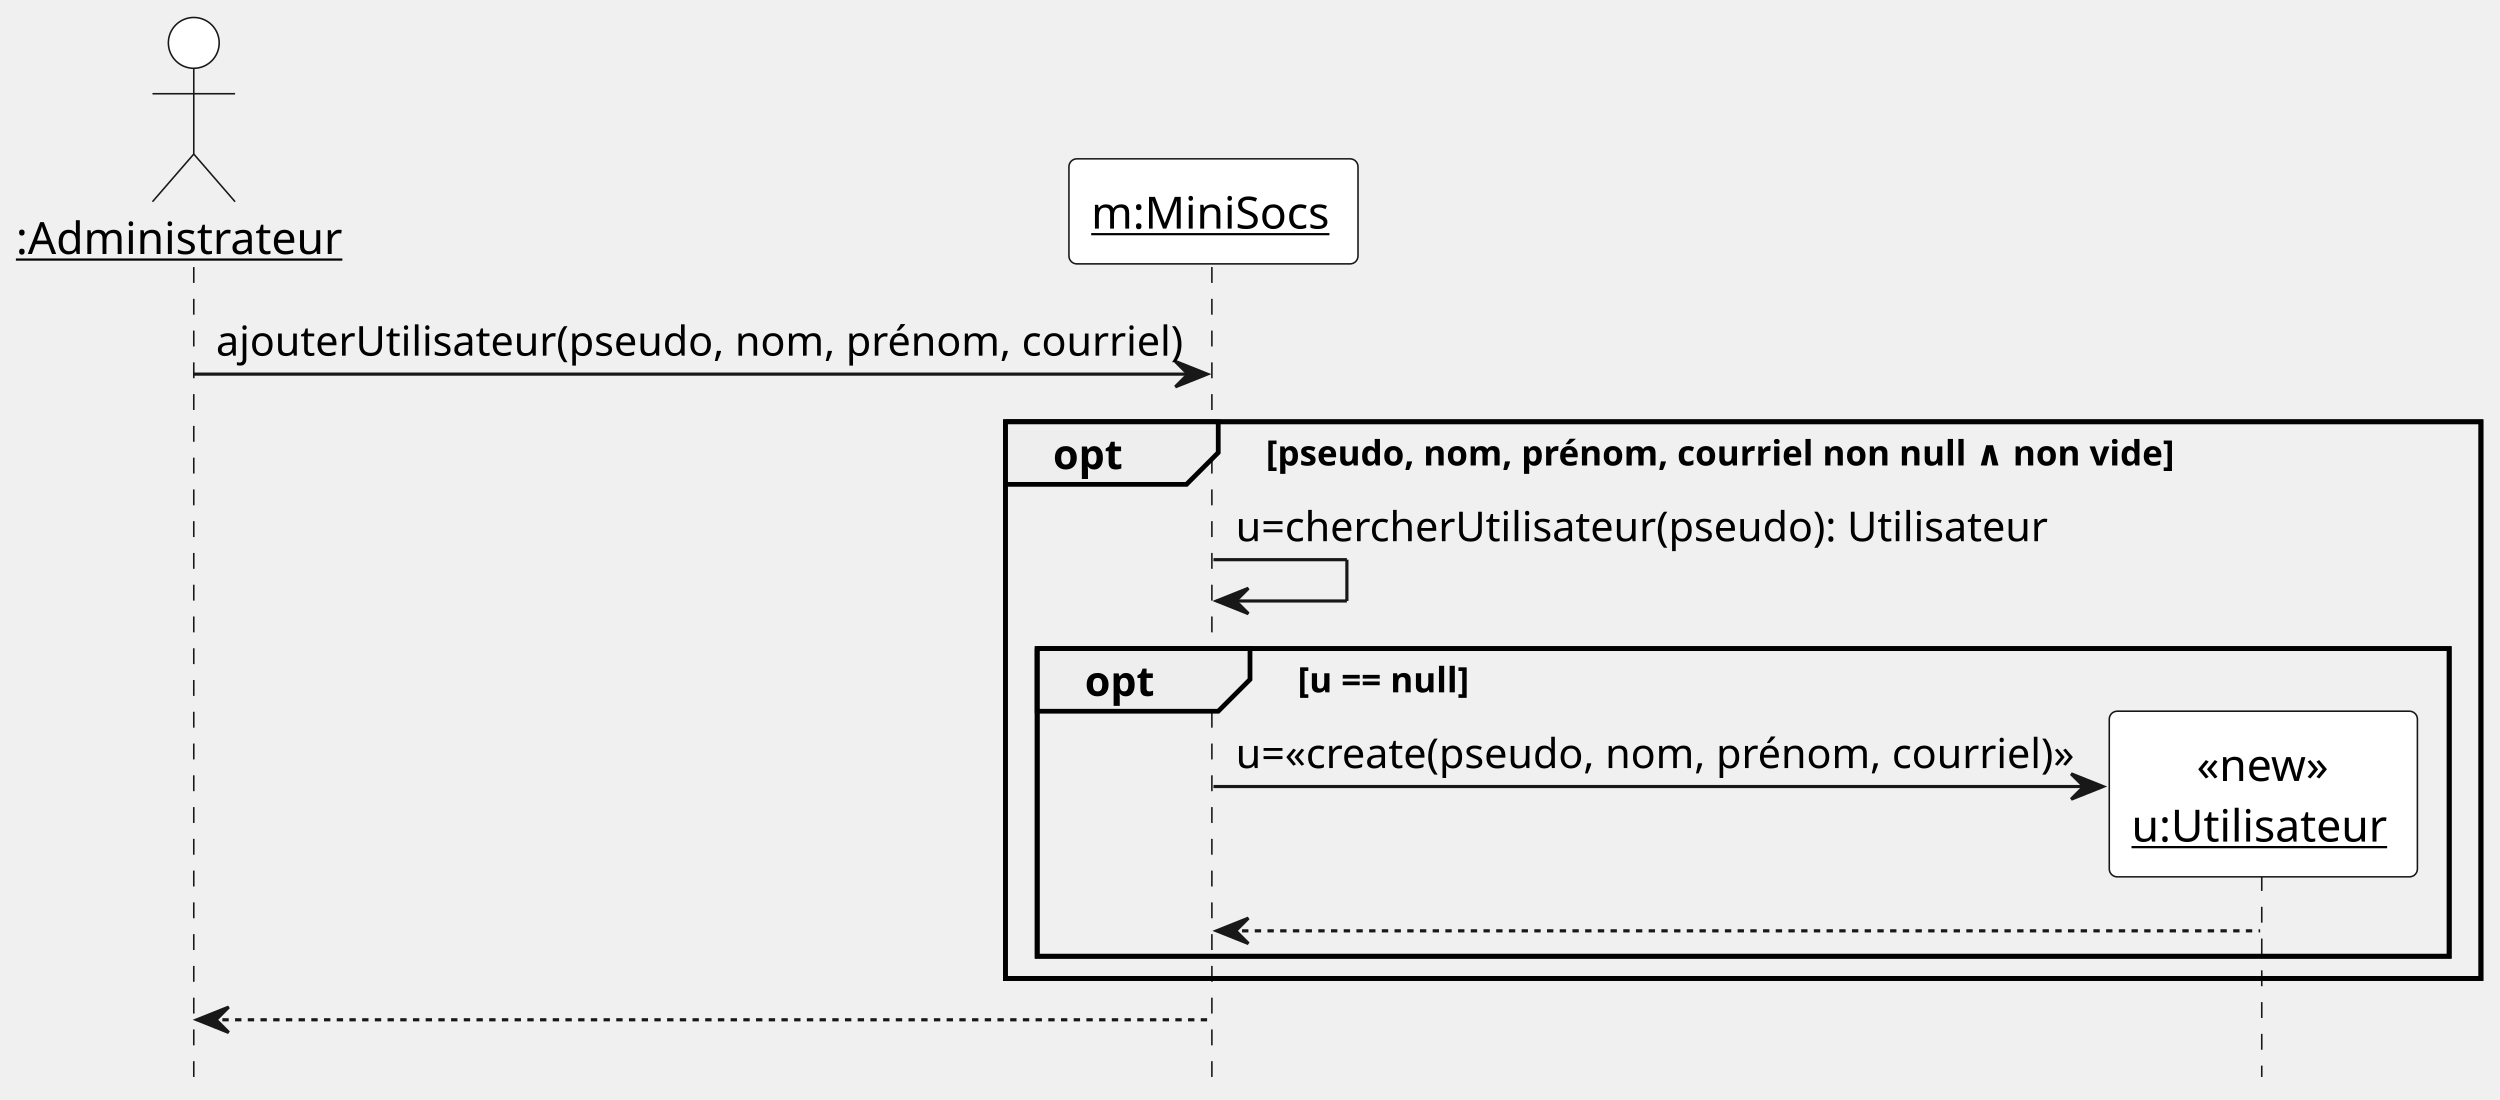
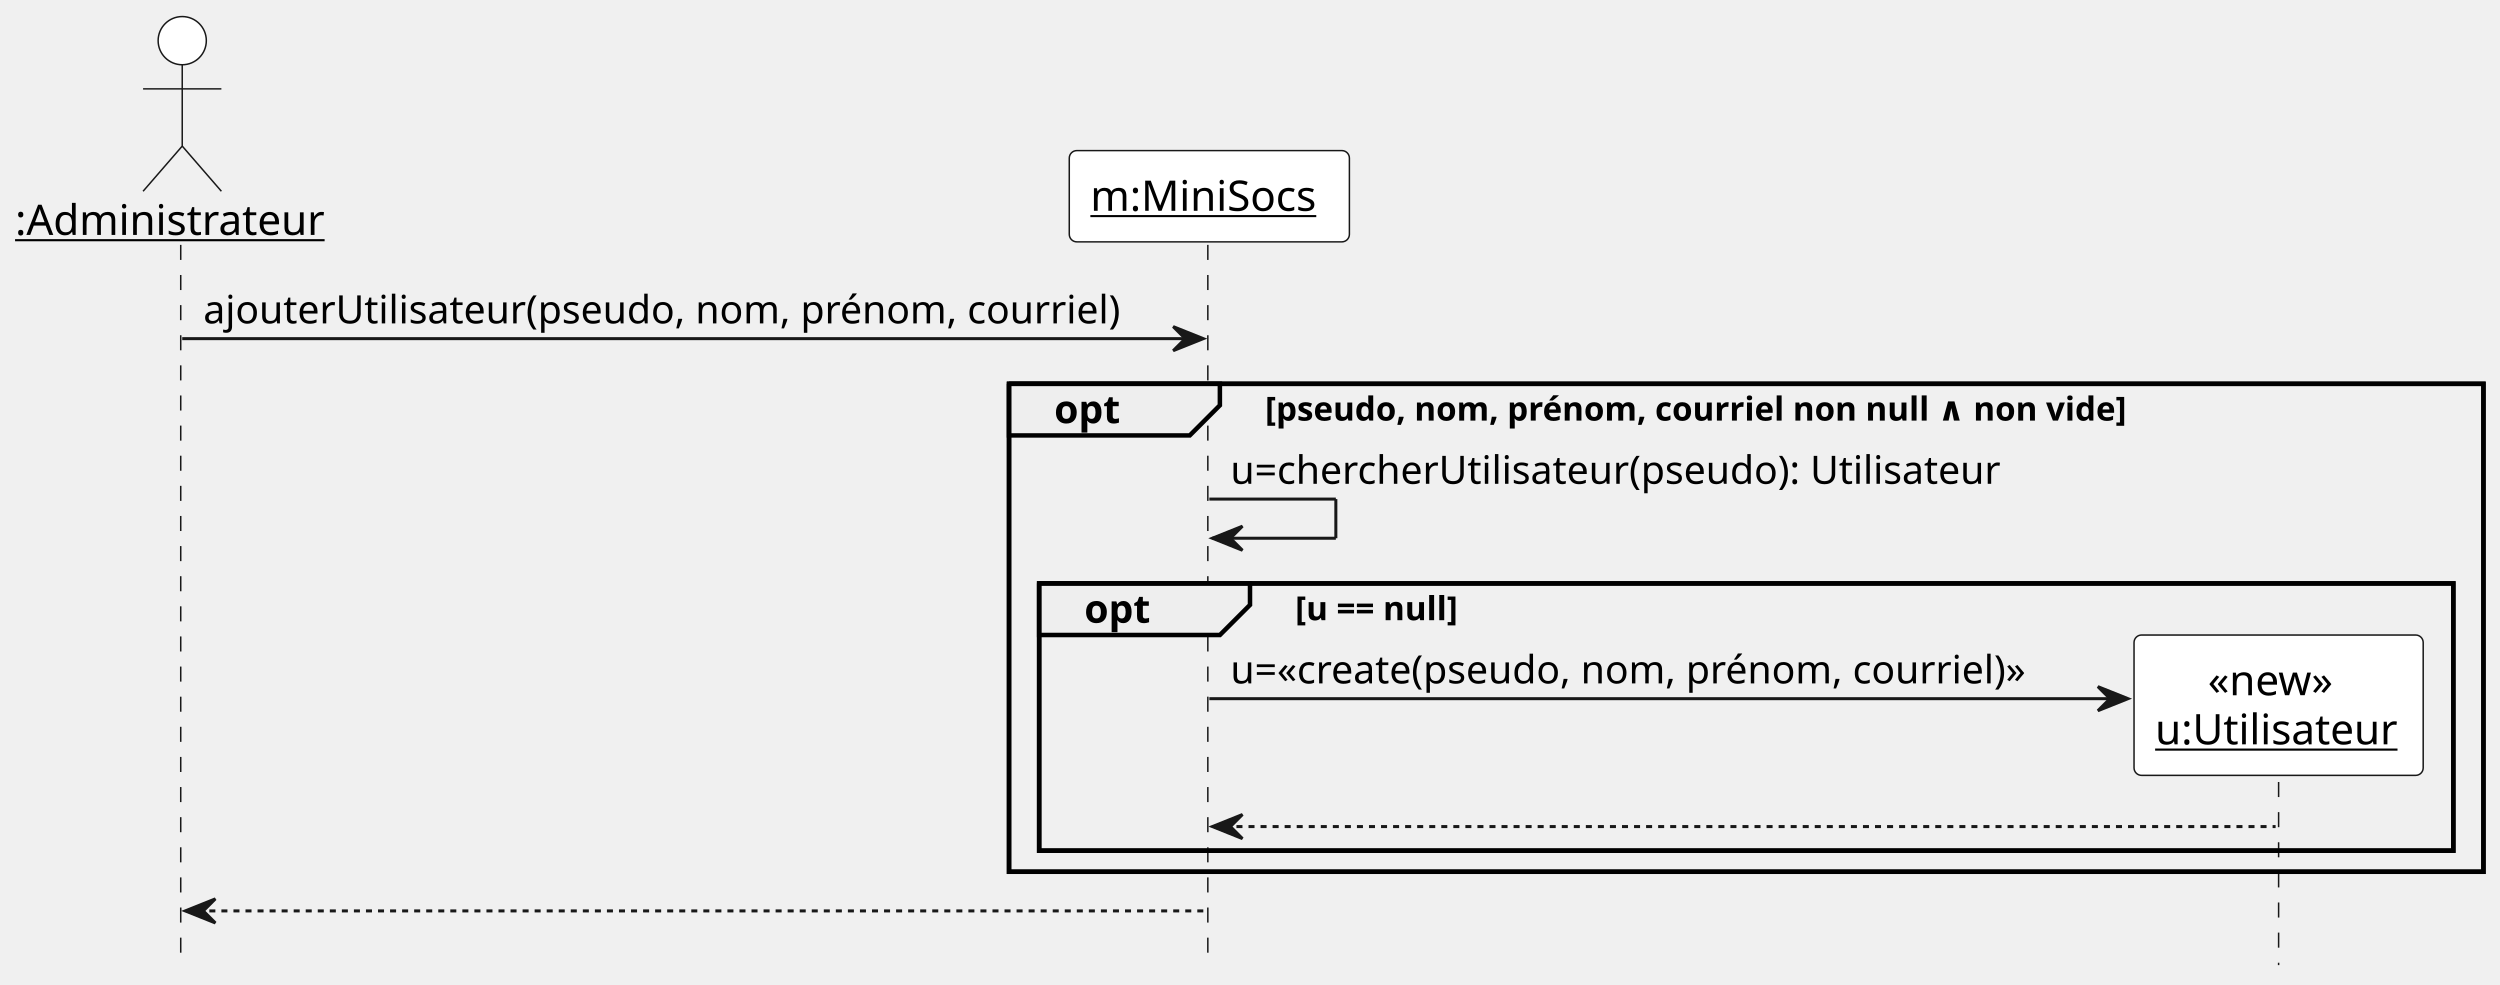
- <svg xmlns="http://www.w3.org/2000/svg" contentStyleType="text/css" height="346px" preserveAspectRatio="none" style="width:787px;height:346px;background:#FFFFFF;" version="1.1" viewBox="0 0 787 346" width="787px" zoomAndPan="magnify">
+ <svg xmlns="http://www.w3.org/2000/svg" contentStyleType="text/css" height="327px" preserveAspectRatio="none" style="width:830px;height:327px;background:#FFFFFF;" version="1.1" viewBox="0 0 830 327" width="830px" zoomAndPan="magnify">
  <defs />
  <g>
-     <rect fill="none" height="175.254" style="stroke:#000000;stroke-width:1.5;" width="464.5" x="316.5" y="132.774" />
-     <rect fill="none" height="96.842" style="stroke:#000000;stroke-width:1.5;" width="444.5" x="326.5" y="204.186" />
-     <line style="stroke:#181818;stroke-width:0.5;stroke-dasharray:5.0,5.0;" x1="61" x2="61" y1="84.068" y2="339.028" />
-     <line style="stroke:#181818;stroke-width:0.5;stroke-dasharray:5.0,5.0;" x1="381.5" x2="381.5" y1="84.068" y2="339.028" />
-     <line style="stroke:#181818;stroke-width:0.5;stroke-dasharray:5.0,5.0;" x1="712" x2="712" y1="265.46" y2="339.028" />
-     <text fill="#000000" font-family="sans-serif" font-size="14" lengthAdjust="spacing" text-decoration="underline" textLength="106" x="5" y="79.966">:Administrateur</text>
-     <ellipse cx="61" cy="13.5" fill="#FFFFFF" rx="8" ry="8" style="stroke:#181818;stroke-width:0.5;" />
-     <path d="M61,21.5 L61,48.5 M48,29.5 L74,29.5 M61,48.5 L48,63.5 M61,48.5 L74,63.5 " fill="none" style="stroke:#181818;stroke-width:0.5;" />
-     <rect fill="#FFFFFF" height="33.068" rx="2.5" ry="2.5" style="stroke:#181818;stroke-width:0.5;" width="91" x="336.5" y="50" />
-     <text fill="#000000" font-family="sans-serif" font-size="14" lengthAdjust="spacing" text-decoration="underline" textLength="77" x="343.5" y="71.966">m:MiniSocs</text>
-     <polygon fill="#181818" points="370,113.774,380,117.774,370,121.774,374,117.774" style="stroke:#181818;stroke-width:1.0;" />
-     <line style="stroke:#181818;stroke-width:1.0;" x1="61" x2="376" y1="117.774" y2="117.774" />
-     <text fill="#000000" font-family="sans-serif" font-size="13" lengthAdjust="spacing" textLength="297" x="68" y="111.965">ajouterUtilisateur(pseudo, nom, prénom, courriel)</text>
-     <path d="M316.5,132.774 L383.5,132.774 L383.5,142.48 L373.5,152.48 L316.5,152.48 L316.5,132.774 " fill="#EEEEEE" style="stroke:#000000;stroke-width:1.5;" />
-     <rect fill="none" height="175.254" style="stroke:#000000;stroke-width:1.5;" width="464.5" x="316.5" y="132.774" />
-     <text fill="#000000" font-family="sans-serif" font-size="13" font-weight="bold" lengthAdjust="spacing" textLength="22" x="331.5" y="147.671">opt</text>
-     <text fill="#000000" font-family="sans-serif" font-size="11" font-weight="bold" lengthAdjust="spacing" textLength="287" x="398.5" y="146.533">[pseudo, nom, prénom, courriel non null ∧ non vide]</text>
-     <line style="stroke:#181818;stroke-width:1.0;" x1="382" x2="424" y1="176.186" y2="176.186" />
-     <line style="stroke:#181818;stroke-width:1.0;" x1="424" x2="424" y1="176.186" y2="189.186" />
-     <line style="stroke:#181818;stroke-width:1.0;" x1="383" x2="424" y1="189.186" y2="189.186" />
-     <polygon fill="#181818" points="393,185.186,383,189.186,393,193.186,389,189.186" style="stroke:#181818;stroke-width:1.0;" />
-     <text fill="#000000" font-family="sans-serif" font-size="13" lengthAdjust="spacing" textLength="250" x="389" y="170.377">u=chercherUtilisateur(pseudo): Utilisateur</text>
-     <path d="M326.5,204.186 L393.5,204.186 L393.5,213.892 L383.5,223.892 L326.5,223.892 L326.5,204.186 " fill="#EEEEEE" style="stroke:#000000;stroke-width:1.5;" />
-     <rect fill="none" height="96.842" style="stroke:#000000;stroke-width:1.5;" width="444.5" x="326.5" y="204.186" />
-     <text fill="#000000" font-family="sans-serif" font-size="13" font-weight="bold" lengthAdjust="spacing" textLength="22" x="341.5" y="219.083">opt</text>
-     <text fill="#000000" font-family="sans-serif" font-size="11" font-weight="bold" lengthAdjust="spacing" textLength="53" x="408.5" y="217.945">[u == null]</text>
-     <polygon fill="#181818" points="652,243.598,662,247.598,652,251.598,656,247.598" style="stroke:#181818;stroke-width:1.0;" />
-     <line style="stroke:#181818;stroke-width:1.0;" x1="382" x2="658" y1="247.598" y2="247.598" />
-     <text fill="#000000" font-family="sans-serif" font-size="13" lengthAdjust="spacing" textLength="258" x="389" y="241.789">u=«create(pseudo, nom, prénom, courriel)»</text>
-     <rect fill="#FFFFFF" height="52.136" rx="2.5" ry="2.5" style="stroke:#181818;stroke-width:0.5;" width="97" x="664" y="223.892" />
-     <text fill="#000000" font-family="sans-serif" font-size="14" lengthAdjust="spacing" textLength="42" x="691.5" y="245.858">«new»</text>
-     <text fill="#000000" font-family="sans-serif" font-size="14" lengthAdjust="spacing" text-decoration="underline" textLength="83" x="671" y="264.926">u:Utilisateur</text>
-     <polygon fill="#181818" points="393,289.028,383,293.028,393,297.028,389,293.028" style="stroke:#181818;stroke-width:1.0;" />
-     <line style="stroke:#181818;stroke-width:1.0;stroke-dasharray:2.0,2.0;" x1="387" x2="711.5" y1="293.028" y2="293.028" />
-     <polygon fill="#181818" points="72,317.028,62,321.028,72,325.028,68,321.028" style="stroke:#181818;stroke-width:1.0;" />
-     <line style="stroke:#181818;stroke-width:1.0;stroke-dasharray:2.0,2.0;" x1="66" x2="381" y1="321.028" y2="321.028" />
+     <rect fill="none" height="161.992" style="stroke:#000000;stroke-width:1.5;" width="489.5" x="335" y="127.43" />
+     <rect fill="none" height="88.727" style="stroke:#000000;stroke-width:1.5;" width="469.5" x="345" y="193.695" />
+     <line style="stroke:#181818;stroke-width:0.5;stroke-dasharray:5.0,5.0;" x1="60" x2="60" y1="81.297" y2="320.422" />
+     <line style="stroke:#181818;stroke-width:0.5;stroke-dasharray:5.0,5.0;" x1="401" x2="401" y1="81.297" y2="320.422" />
+     <line style="stroke:#181818;stroke-width:0.5;stroke-dasharray:5.0,5.0;" x1="756.5" x2="756.5" y1="249.625" y2="320.422" />
+     <text fill="#000000" font-family="sans-serif" font-size="14" lengthAdjust="spacing" text-decoration="underline" textLength="105" x="5" y="77.995">:Administrateur</text>
+     <ellipse cx="60.5" cy="13.5" fill="#FFFFFF" rx="8" ry="8" style="stroke:#181818;stroke-width:0.5;" />
+     <path d="M60.5,21.5 L60.5,48.5 M47.5,29.5 L73.5,29.5 M60.5,48.5 L47.5,63.5 M60.5,48.5 L73.5,63.5 " fill="none" style="stroke:#181818;stroke-width:0.5;" />
+     <rect fill="#FFFFFF" height="30.297" rx="2.5" ry="2.5" style="stroke:#181818;stroke-width:0.5;" width="93" x="355" y="50" />
+     <text fill="#000000" font-family="sans-serif" font-size="14" lengthAdjust="spacing" text-decoration="underline" textLength="79" x="362" y="69.995">m:MiniSocs</text>
+     <polygon fill="#181818" points="389.5,108.43,399.5,112.43,389.5,116.43,393.5,112.43" style="stroke:#181818;stroke-width:1.0;" />
+     <line style="stroke:#181818;stroke-width:1.0;" x1="60.5" x2="395.5" y1="112.43" y2="112.43" />
+     <text fill="#000000" font-family="sans-serif" font-size="13" lengthAdjust="spacing" textLength="317" x="67.5" y="107.364">ajouterUtilisateur(pseudo, nom, prénom, courriel)</text>
+     <path d="M335,127.43 L405,127.43 L405,134.562 L395,144.562 L335,144.562 L335,127.43 " fill="#EEEEEE" style="stroke:#000000;stroke-width:1.5;" />
+     <rect fill="none" height="161.992" style="stroke:#000000;stroke-width:1.5;" width="489.5" x="335" y="127.43" />
+     <text fill="#000000" font-family="sans-serif" font-size="13" font-weight="bold" lengthAdjust="spacing" textLength="25" x="350" y="140.497">opt</text>
+     <text fill="#000000" font-family="sans-serif" font-size="11" font-weight="bold" lengthAdjust="spacing" textLength="333" x="420" y="139.64">[pseudo, nom, prénom, courriel non null ∧ non vide]</text>
+     <line style="stroke:#181818;stroke-width:1.0;" x1="401.5" x2="443.5" y1="165.695" y2="165.695" />
+     <line style="stroke:#181818;stroke-width:1.0;" x1="443.5" x2="443.5" y1="165.695" y2="178.695" />
+     <line style="stroke:#181818;stroke-width:1.0;" x1="402.5" x2="443.5" y1="178.695" y2="178.695" />
+     <polygon fill="#181818" points="412.5,174.695,402.5,178.695,412.5,182.695,408.5,178.695" style="stroke:#181818;stroke-width:1.0;" />
+     <text fill="#000000" font-family="sans-serif" font-size="13" lengthAdjust="spacing" textLength="270" x="408.5" y="160.629">u=chercherUtilisateur(pseudo): Utilisateur</text>
+     <path d="M345,193.695 L415,193.695 L415,200.828 L405,210.828 L345,210.828 L345,193.695 " fill="#EEEEEE" style="stroke:#000000;stroke-width:1.5;" />
+     <rect fill="none" height="88.727" style="stroke:#000000;stroke-width:1.5;" width="469.5" x="345" y="193.695" />
+     <text fill="#000000" font-family="sans-serif" font-size="13" font-weight="bold" lengthAdjust="spacing" textLength="25" x="360" y="206.762">opt</text>
+     <text fill="#000000" font-family="sans-serif" font-size="11" font-weight="bold" lengthAdjust="spacing" textLength="68" x="430" y="205.906">[u == null]</text>
+     <polygon fill="#181818" points="696.5,227.961,706.5,231.961,696.5,235.961,700.5,231.961" style="stroke:#181818;stroke-width:1.0;" />
+     <line style="stroke:#181818;stroke-width:1.0;" x1="401.5" x2="702.5" y1="231.961" y2="231.961" />
+     <text fill="#000000" font-family="sans-serif" font-size="13" lengthAdjust="spacing" textLength="283" x="408.5" y="226.895">u=«create(pseudo, nom, prénom, courriel)»</text>
+     <rect fill="#FFFFFF" height="46.594" rx="2.5" ry="2.5" style="stroke:#181818;stroke-width:0.5;" width="96" x="708.5" y="210.828" />
+     <text fill="#000000" font-family="sans-serif" font-size="14" lengthAdjust="spacing" textLength="47" x="733" y="230.823">«new»</text>
+     <text fill="#000000" font-family="sans-serif" font-size="14" lengthAdjust="spacing" text-decoration="underline" textLength="82" x="715.5" y="247.12">u:Utilisateur</text>
+     <polygon fill="#181818" points="412.5,270.422,402.5,274.422,412.5,278.422,408.5,274.422" style="stroke:#181818;stroke-width:1.0;" />
+     <line style="stroke:#181818;stroke-width:1.0;stroke-dasharray:2.0,2.0;" x1="406.5" x2="755.5" y1="274.422" y2="274.422" />
+     <polygon fill="#181818" points="71.5,298.422,61.5,302.422,71.5,306.422,67.5,302.422" style="stroke:#181818;stroke-width:1.0;" />
+     <line style="stroke:#181818;stroke-width:1.0;stroke-dasharray:2.0,2.0;" x1="65.5" x2="400.5" y1="302.422" y2="302.422" />
  </g>
</svg>
